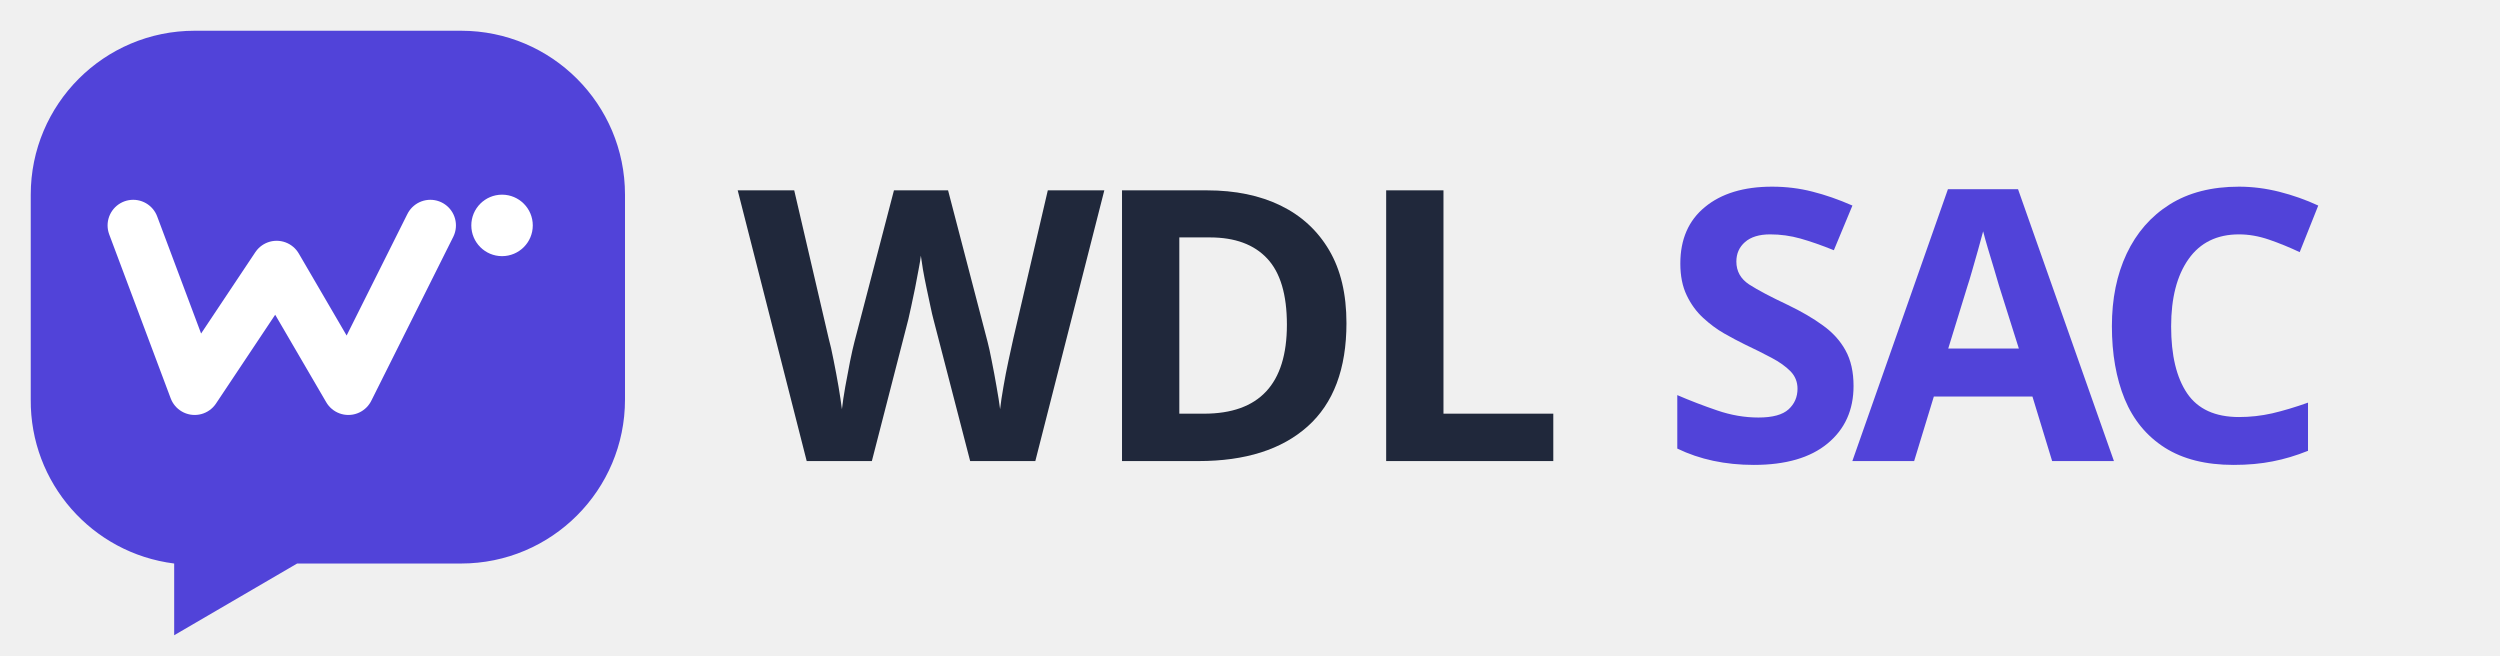
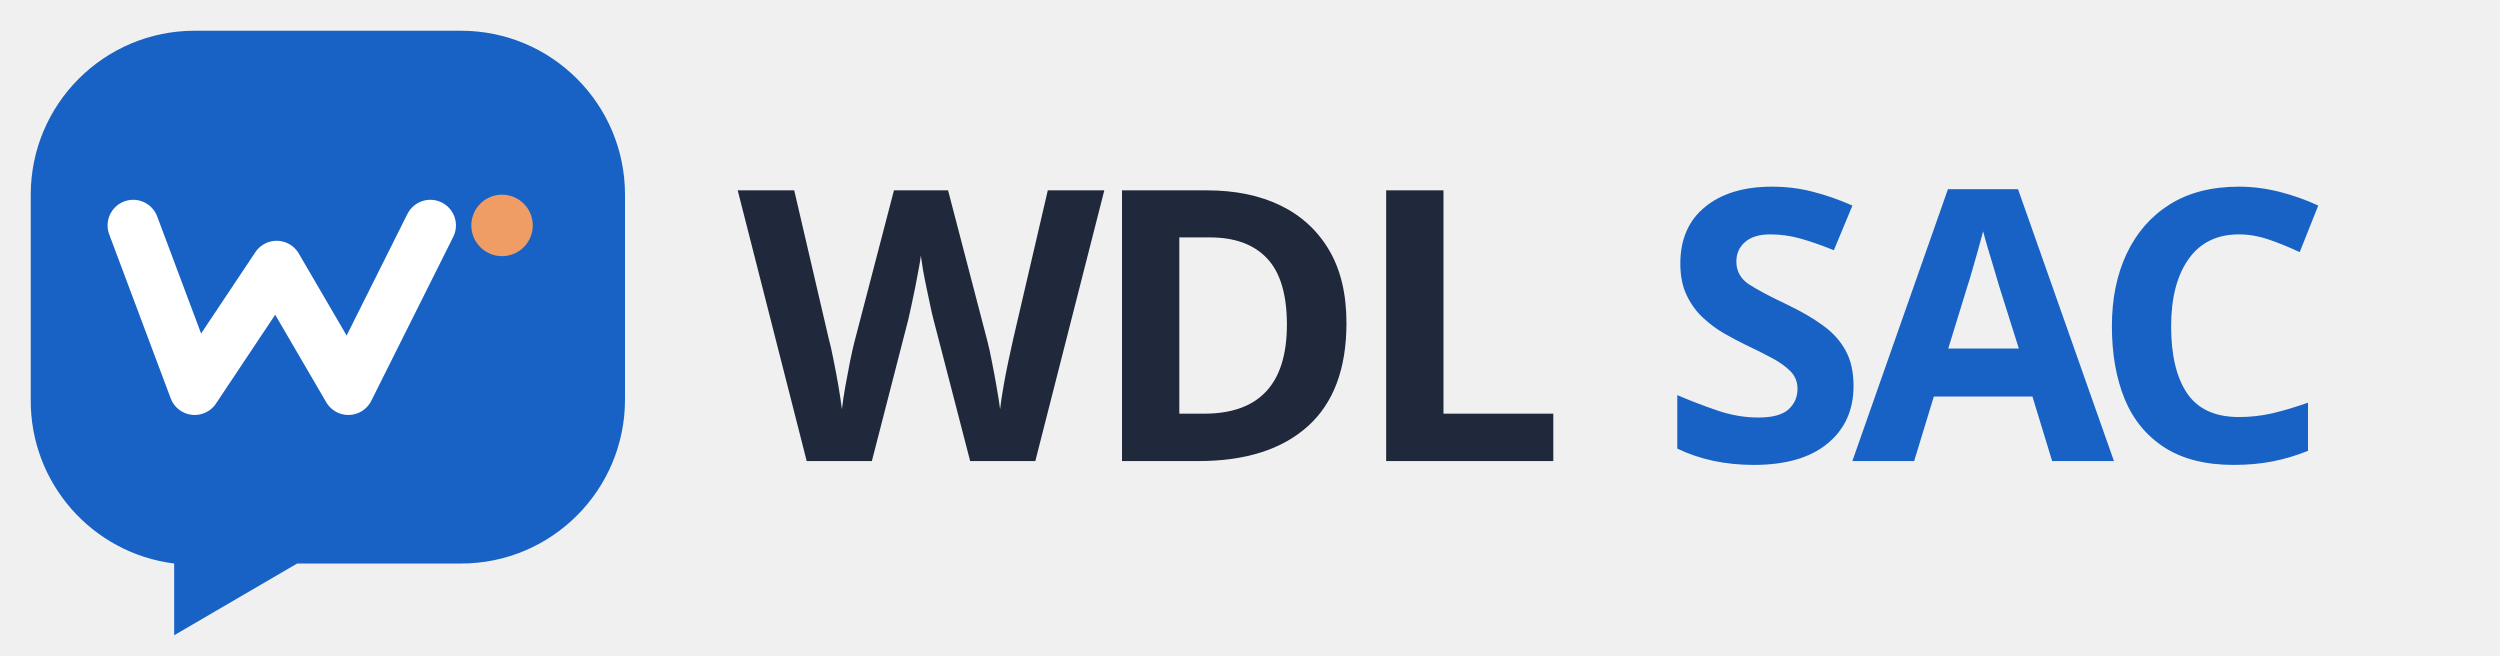
<svg xmlns="http://www.w3.org/2000/svg" viewBox="0 0 244 64">
  <style>
    .word { fill: #20283b }
-     .sac { fill: #5143d9 }
+     .sac { fill: #1762c4 }
    @media (prefers-color-scheme: dark) {
      .word { fill: #eef1fa }
-       .sac { fill: #b0a7ff }
+       .sac { fill: #8ec5ff }
    }
  </style>
-   <path fill="#5143d9" d="M19 3h26a16 16 0 0 1 16 16v20a16 16 0 0 1-16 16H29L17 62v-7A16 16 0 0 1 3 39V19A16 16 0 0 1 19 3Z" />
+   <path fill="#1762c4" d="M19 3h26a16 16 0 0 1 16 16v20a16 16 0 0 1-16 16H29L17 62v-7A16 16 0 0 1 3 39V19A16 16 0 0 1 19 3Z" />
  <path fill="none" stroke="#ffffff" stroke-width="5" stroke-linecap="round" stroke-linejoin="round" d="m13 22 6 16 8-12 7 12 8-16" />
-   <path fill="#fff" d="M46 22a3 3 0 1 1 6 0 3 3 0 0 1-6 0Z" />
+   <path fill="#ef9d65" d="M46 22a3 3 0 1 1 6 0 3 3 0 0 1-6 0Z" />
  <g font-family="system-ui,sans-serif" font-weight="800" dominant-baseline="alphabetic">
    <text class="word" x="72" y="45" font-size="37" letter-spacing="-1.6">WDL</text>
    <text class="sac" x="162" y="45" font-size="37" letter-spacing="-1.6">SAC</text>
  </g>
</svg>
